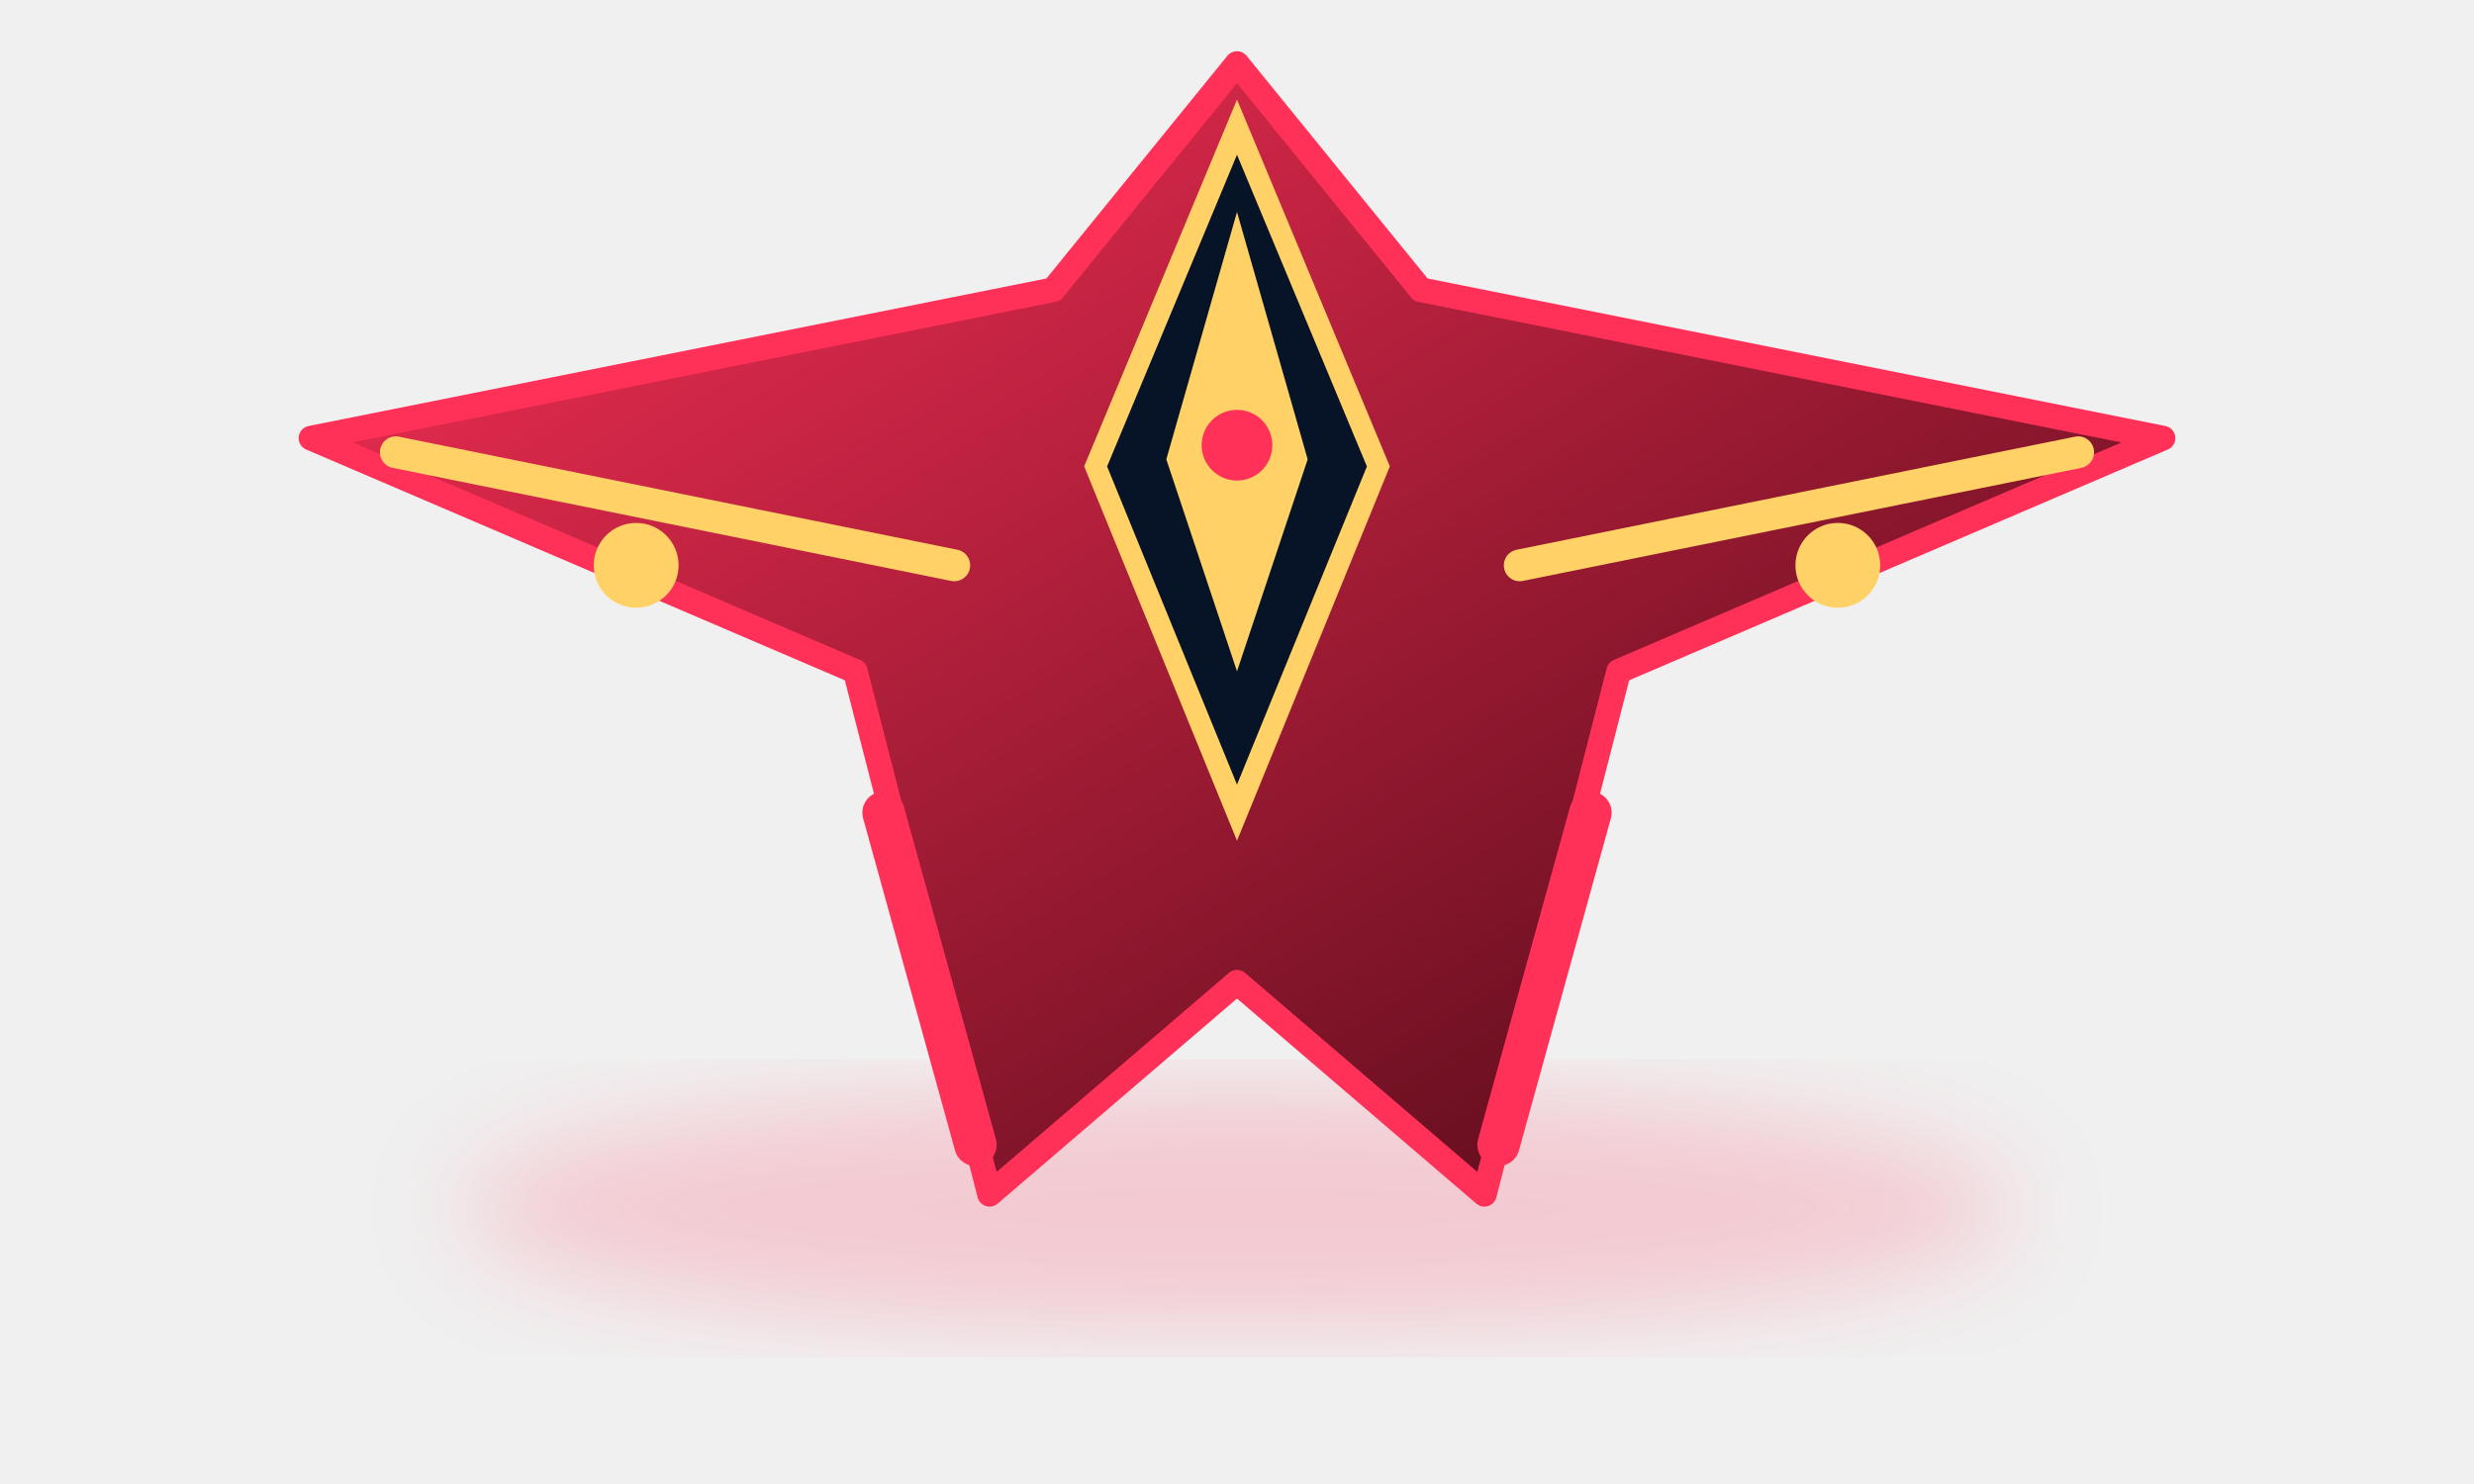
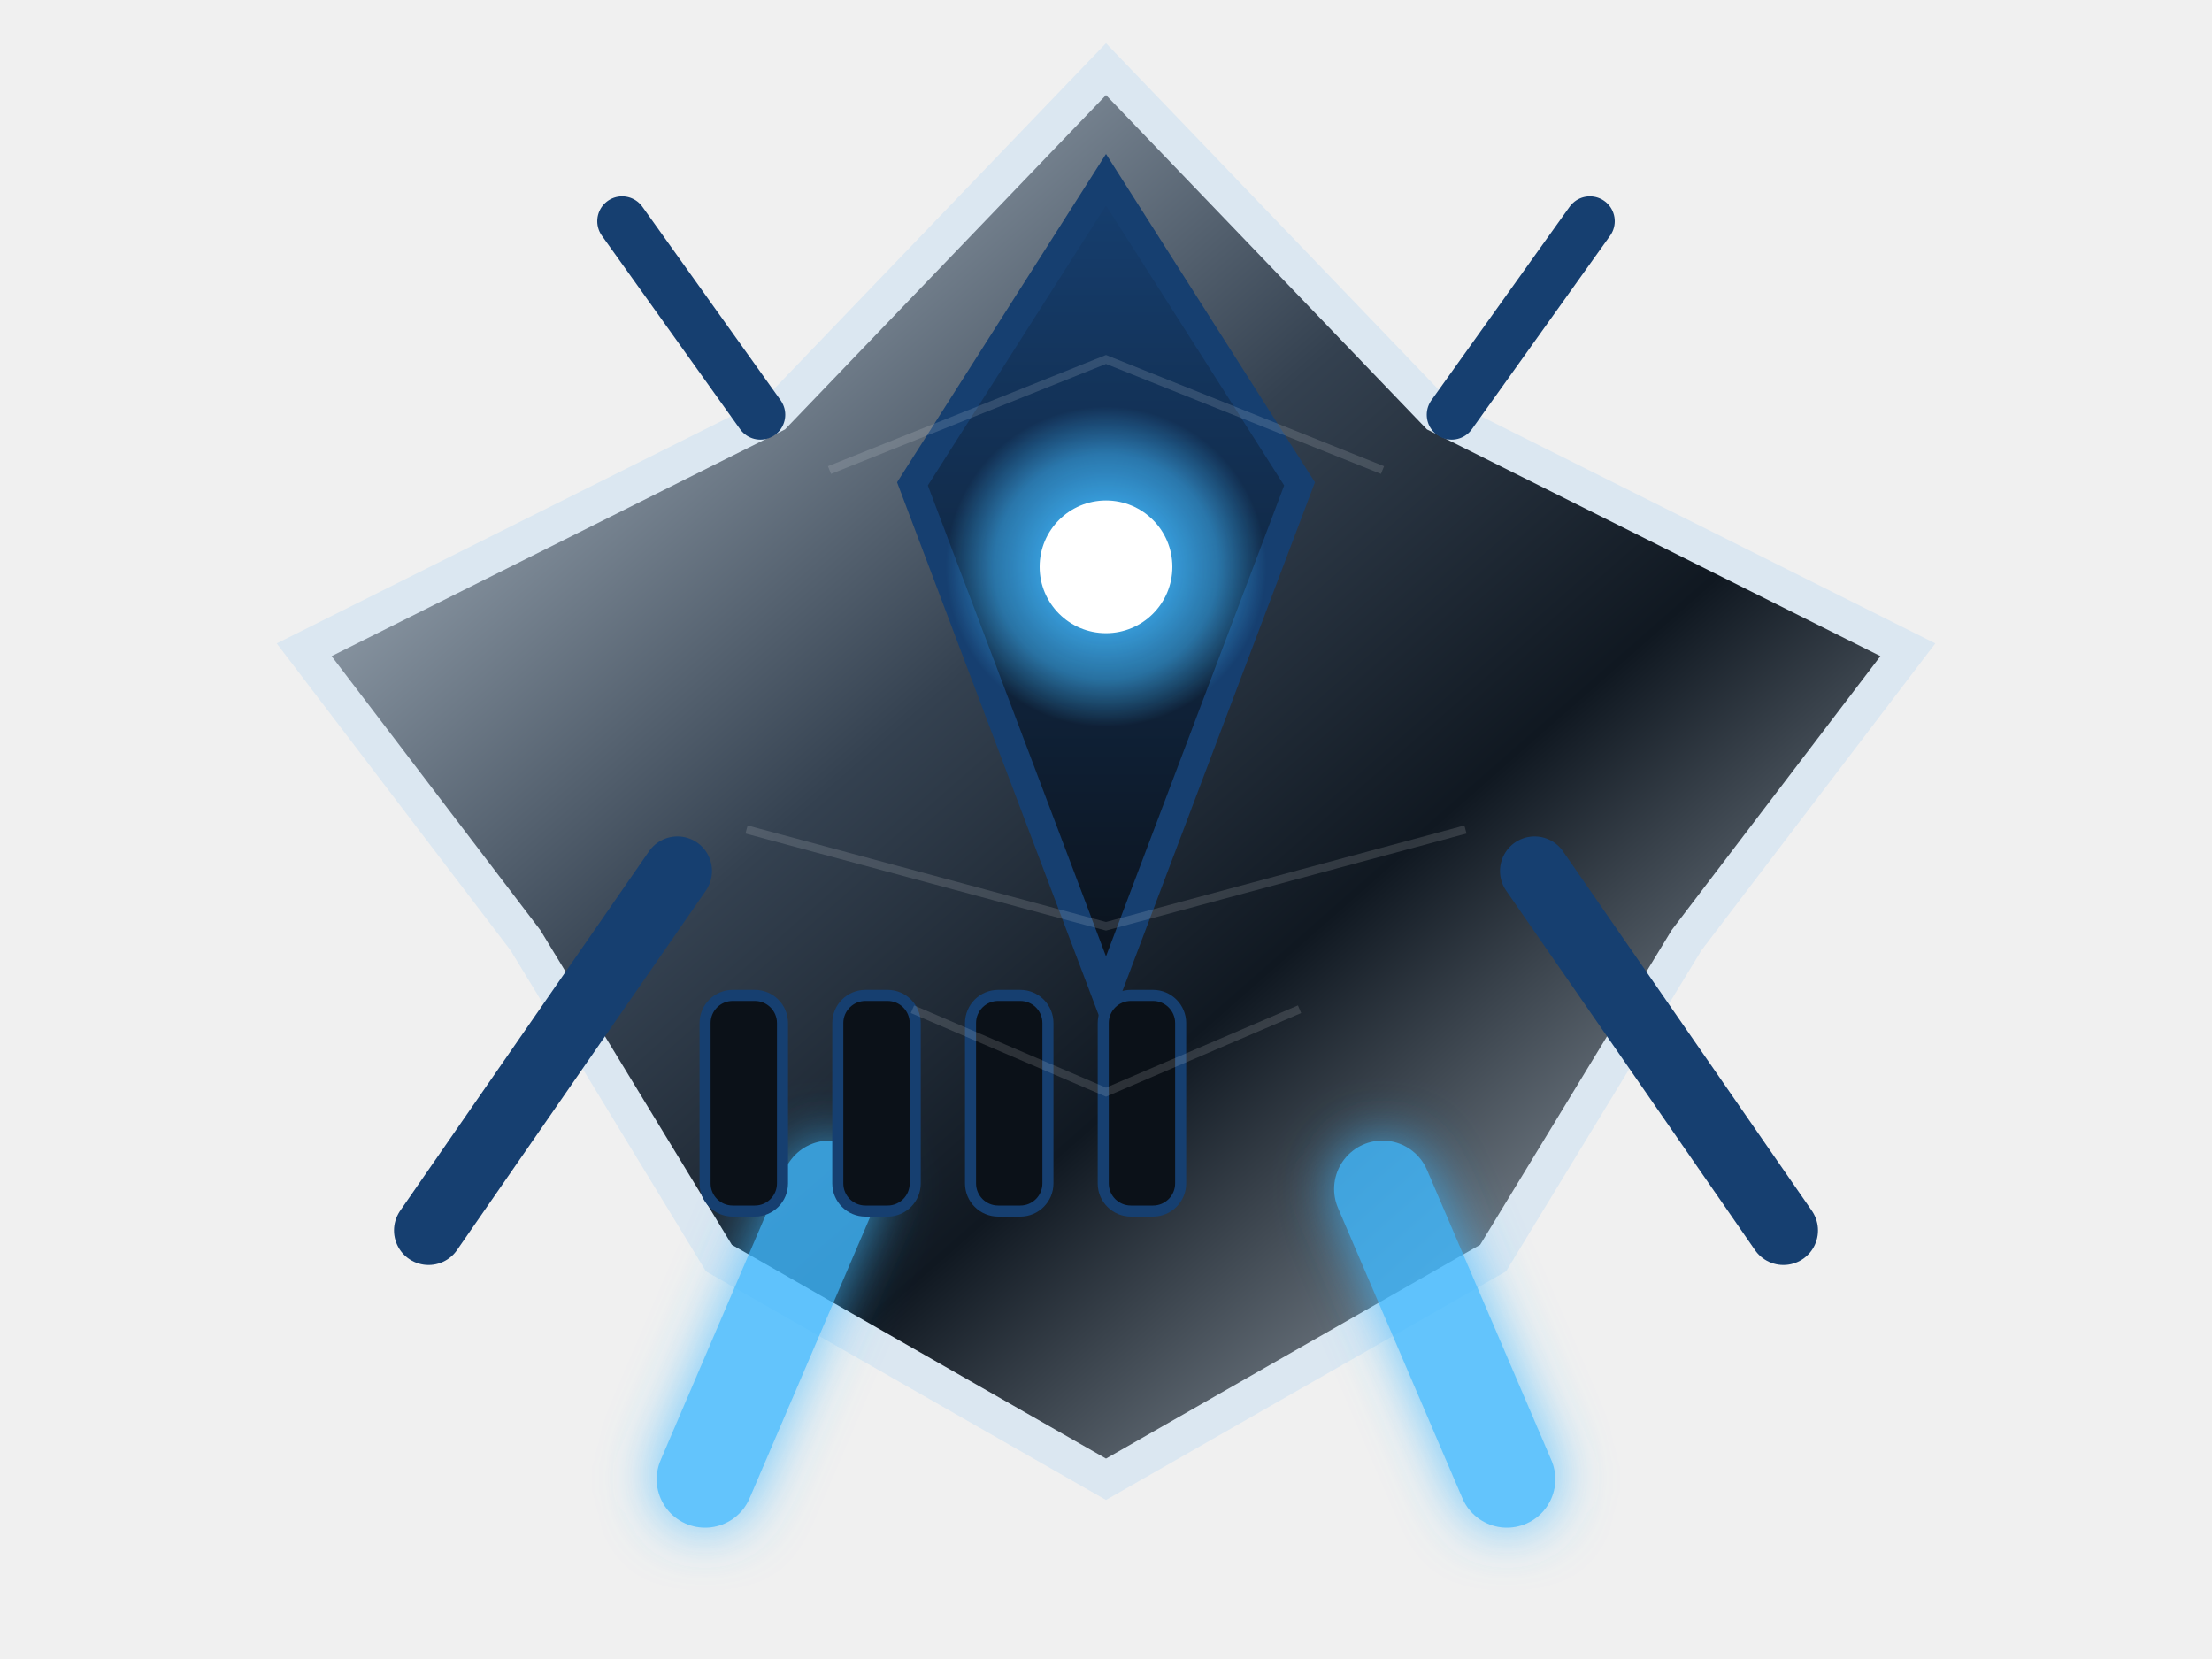
- <svg xmlns="http://www.w3.org/2000/svg" width="700" height="420" viewBox="0 0 700 420">
+ <svg xmlns="http://www.w3.org/2000/svg" viewBox="0 0 800 600">
  <defs>
-     <linearGradient id="g" x1="0" y1="0" x2="1" y2="1">
-       <stop stop-color="#ff3158" />
-       <stop offset="1" stop-color="#450713" />
+     <filter id="gboss0" x="-80%" y="-80%" width="260%" height="260%">
+       <feGaussianBlur stdDeviation="10" result="b" />
+       <feMerge>
+         <feMergeNode in="b" />
+         <feMergeNode in="SourceGraphic" />
+       </feMerge>
+     </filter>
+     <linearGradient id="gboss0m" x1="0" y1="0" x2="1" y2="1">
+       <stop offset="0" stop-color="#dbe7f1" />
+       <stop offset=".42" stop-color="#344150" />
+       <stop offset=".62" stop-color="#101821" />
+       <stop offset="1" stop-color="#dbe7f1" />
    </linearGradient>
-     <filter id="gl">
-       <feGaussianBlur stdDeviation="14" />
-     </filter>
+     <linearGradient id="gboss0a" x1="0" y1="0" x2="0" y2="1">
+       <stop stop-color="#163f70" />
+       <stop offset="1" stop-color="#0b1119" />
+     </linearGradient>
+     <radialGradient id="gboss0c">
+       <stop stop-color="#ffffff" />
+       <stop offset=".22" stop-color="#40b9ff" />
+       <stop offset=".7" stop-color="#40b9ff" stop-opacity=".55" />
+       <stop offset="1" stop-color="#40b9ff" stop-opacity="0" />
+     </radialGradient>
  </defs>
-   <ellipse cx="350" cy="342" rx="220" ry="35" fill="#ff3158" opacity=".2" filter="url(#gl)" />
-   <path d="M350 18 L402 82 L612 124 L458 190 L420 338 L350 278 L280 338 L242 190 L88 124 L298 82 Z" fill="url(#g)" stroke="#ff3158" stroke-width="7" stroke-linejoin="round" />
-   <path d="M350 36 L390 132 L350 230 L310 132 Z" fill="#071326" stroke="#ffd166" stroke-width="6" />
-   <path d="M350 60 L370 130 L350 190 L330 130 Z" fill="#ffd166" />
-   <circle cx="350" cy="126" r="10" fill="#ff3158" />
-   <path d="M112 128 L270 160 M588 128 L430 160" stroke="#ffd166" stroke-width="9" stroke-linecap="round" />
-   <path d="M250 230 L276 324 M450 230 L424 324" stroke="#ff3158" stroke-width="12" stroke-linecap="round" />
-   <circle cx="180" cy="160" r="12" fill="#ffd166" />
-   <circle cx="520" cy="160" r="12" fill="#ffd166" />
+   <g>
+     <path d="M400 25 L520 150 L690 235 L610 340 L540 455 L400 535 L260 455 L190 340 L110 235 L280 150 Z" fill="url(#gboss0m)" stroke="#dbe7f1" stroke-width="13" />
+     <path d="M400 65 L470 175 L400 360 L330 175 Z" fill="url(#gboss0a)" stroke="#163f70" stroke-width="10" />
+     <circle cx="400" cy="205" r="58" fill="url(#gboss0c)" opacity=".95" />
+     <circle cx="400" cy="205" r="24" fill="#fff" />
+     <path d="M245 315 L155 445 M555 315 L645 445" stroke="#163f70" stroke-width="25" stroke-linecap="round" />
+     <path d="M300 430 L255 535 M500 430 L545 535" stroke="#40b9ff" stroke-width="35" stroke-linecap="round" opacity=".8" filter="url(#gboss0)" />
+     <path d="M275 150 L225 80 M525 150 L575 80" stroke="#163f70" stroke-width="18" stroke-linecap="round" />
+     <rect x="255" y="360" width="28" height="78" rx="10" fill="#0b1118" stroke="#163f70" stroke-width="4" />
+     <rect x="303" y="360" width="28" height="78" rx="10" fill="#0b1118" stroke="#163f70" stroke-width="4" />
+     <rect x="351" y="360" width="28" height="78" rx="10" fill="#0b1118" stroke="#163f70" stroke-width="4" />
+     <rect x="399" y="360" width="28" height="78" rx="10" fill="#0b1118" stroke="#163f70" stroke-width="4" />
+     <g opacity=".75" fill="none" stroke="#ffffff" stroke-opacity=".18" stroke-width="3">
+       <path d="M300 170 L400 130 L500 170" />
+       <path d="M270 300 L400 335 L530 300" />
+       <path d="M330 365 L400 395 L470 365" />
+     </g>
+   </g>
</svg>
